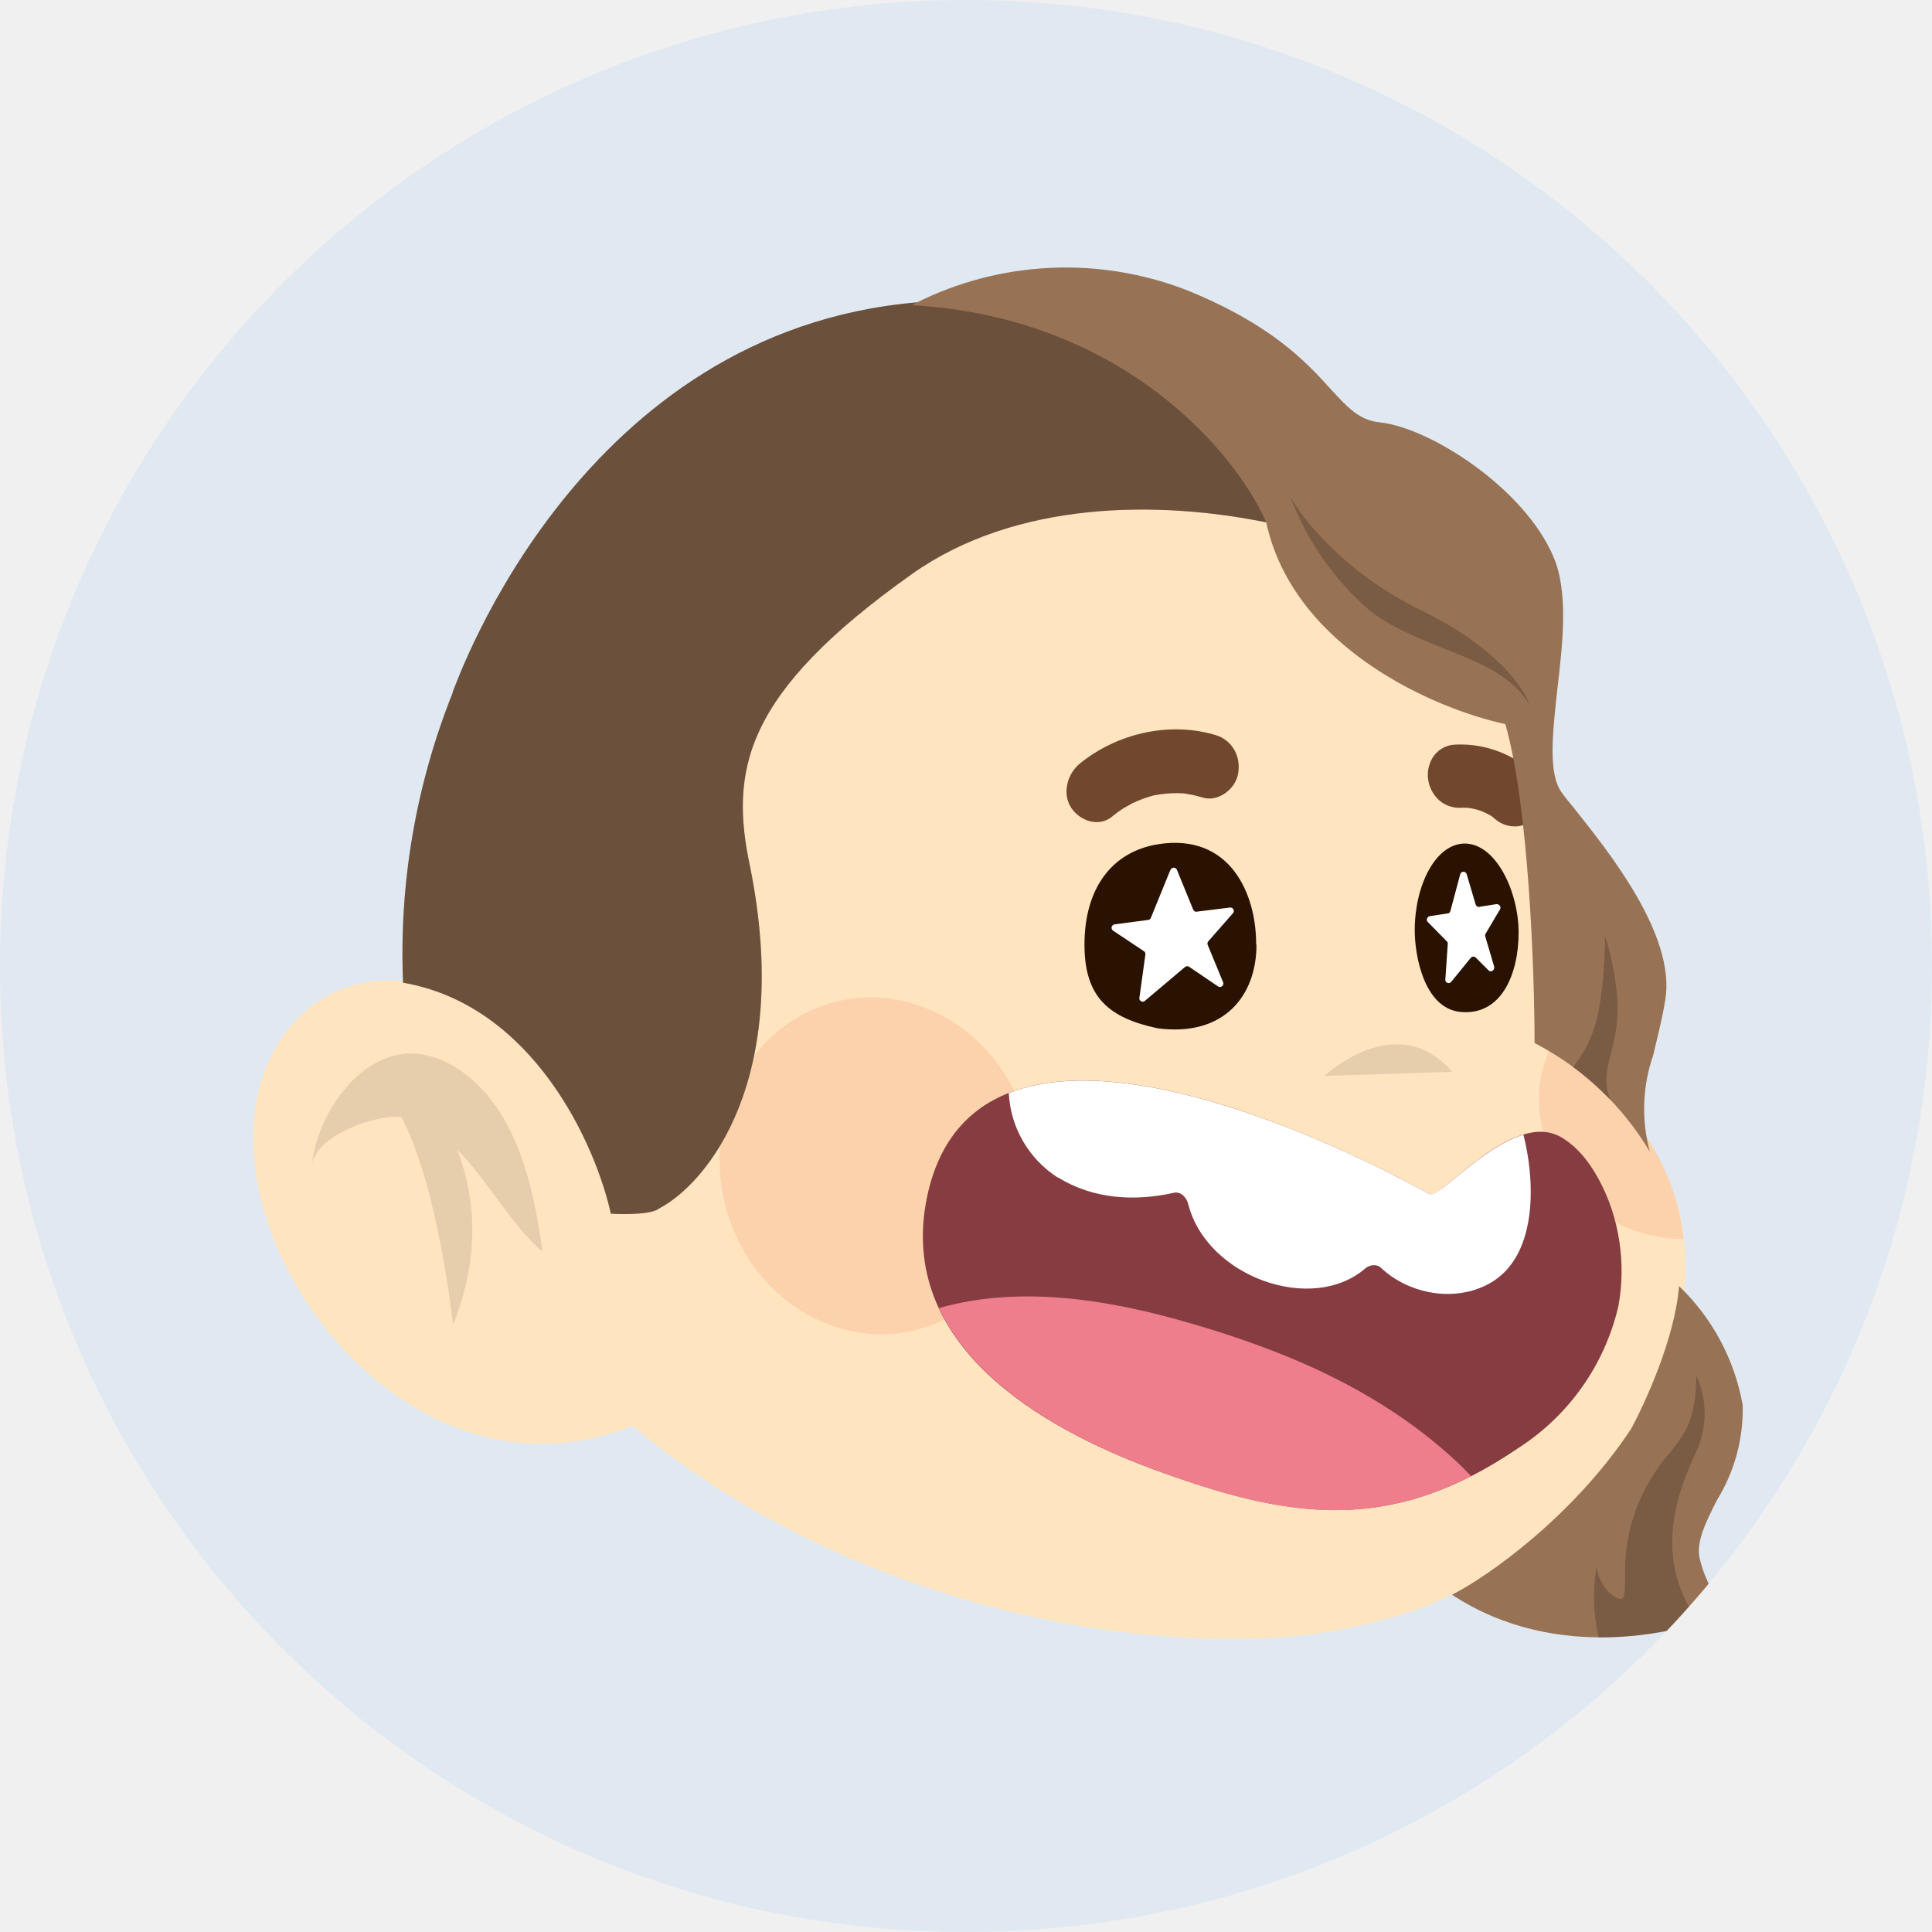
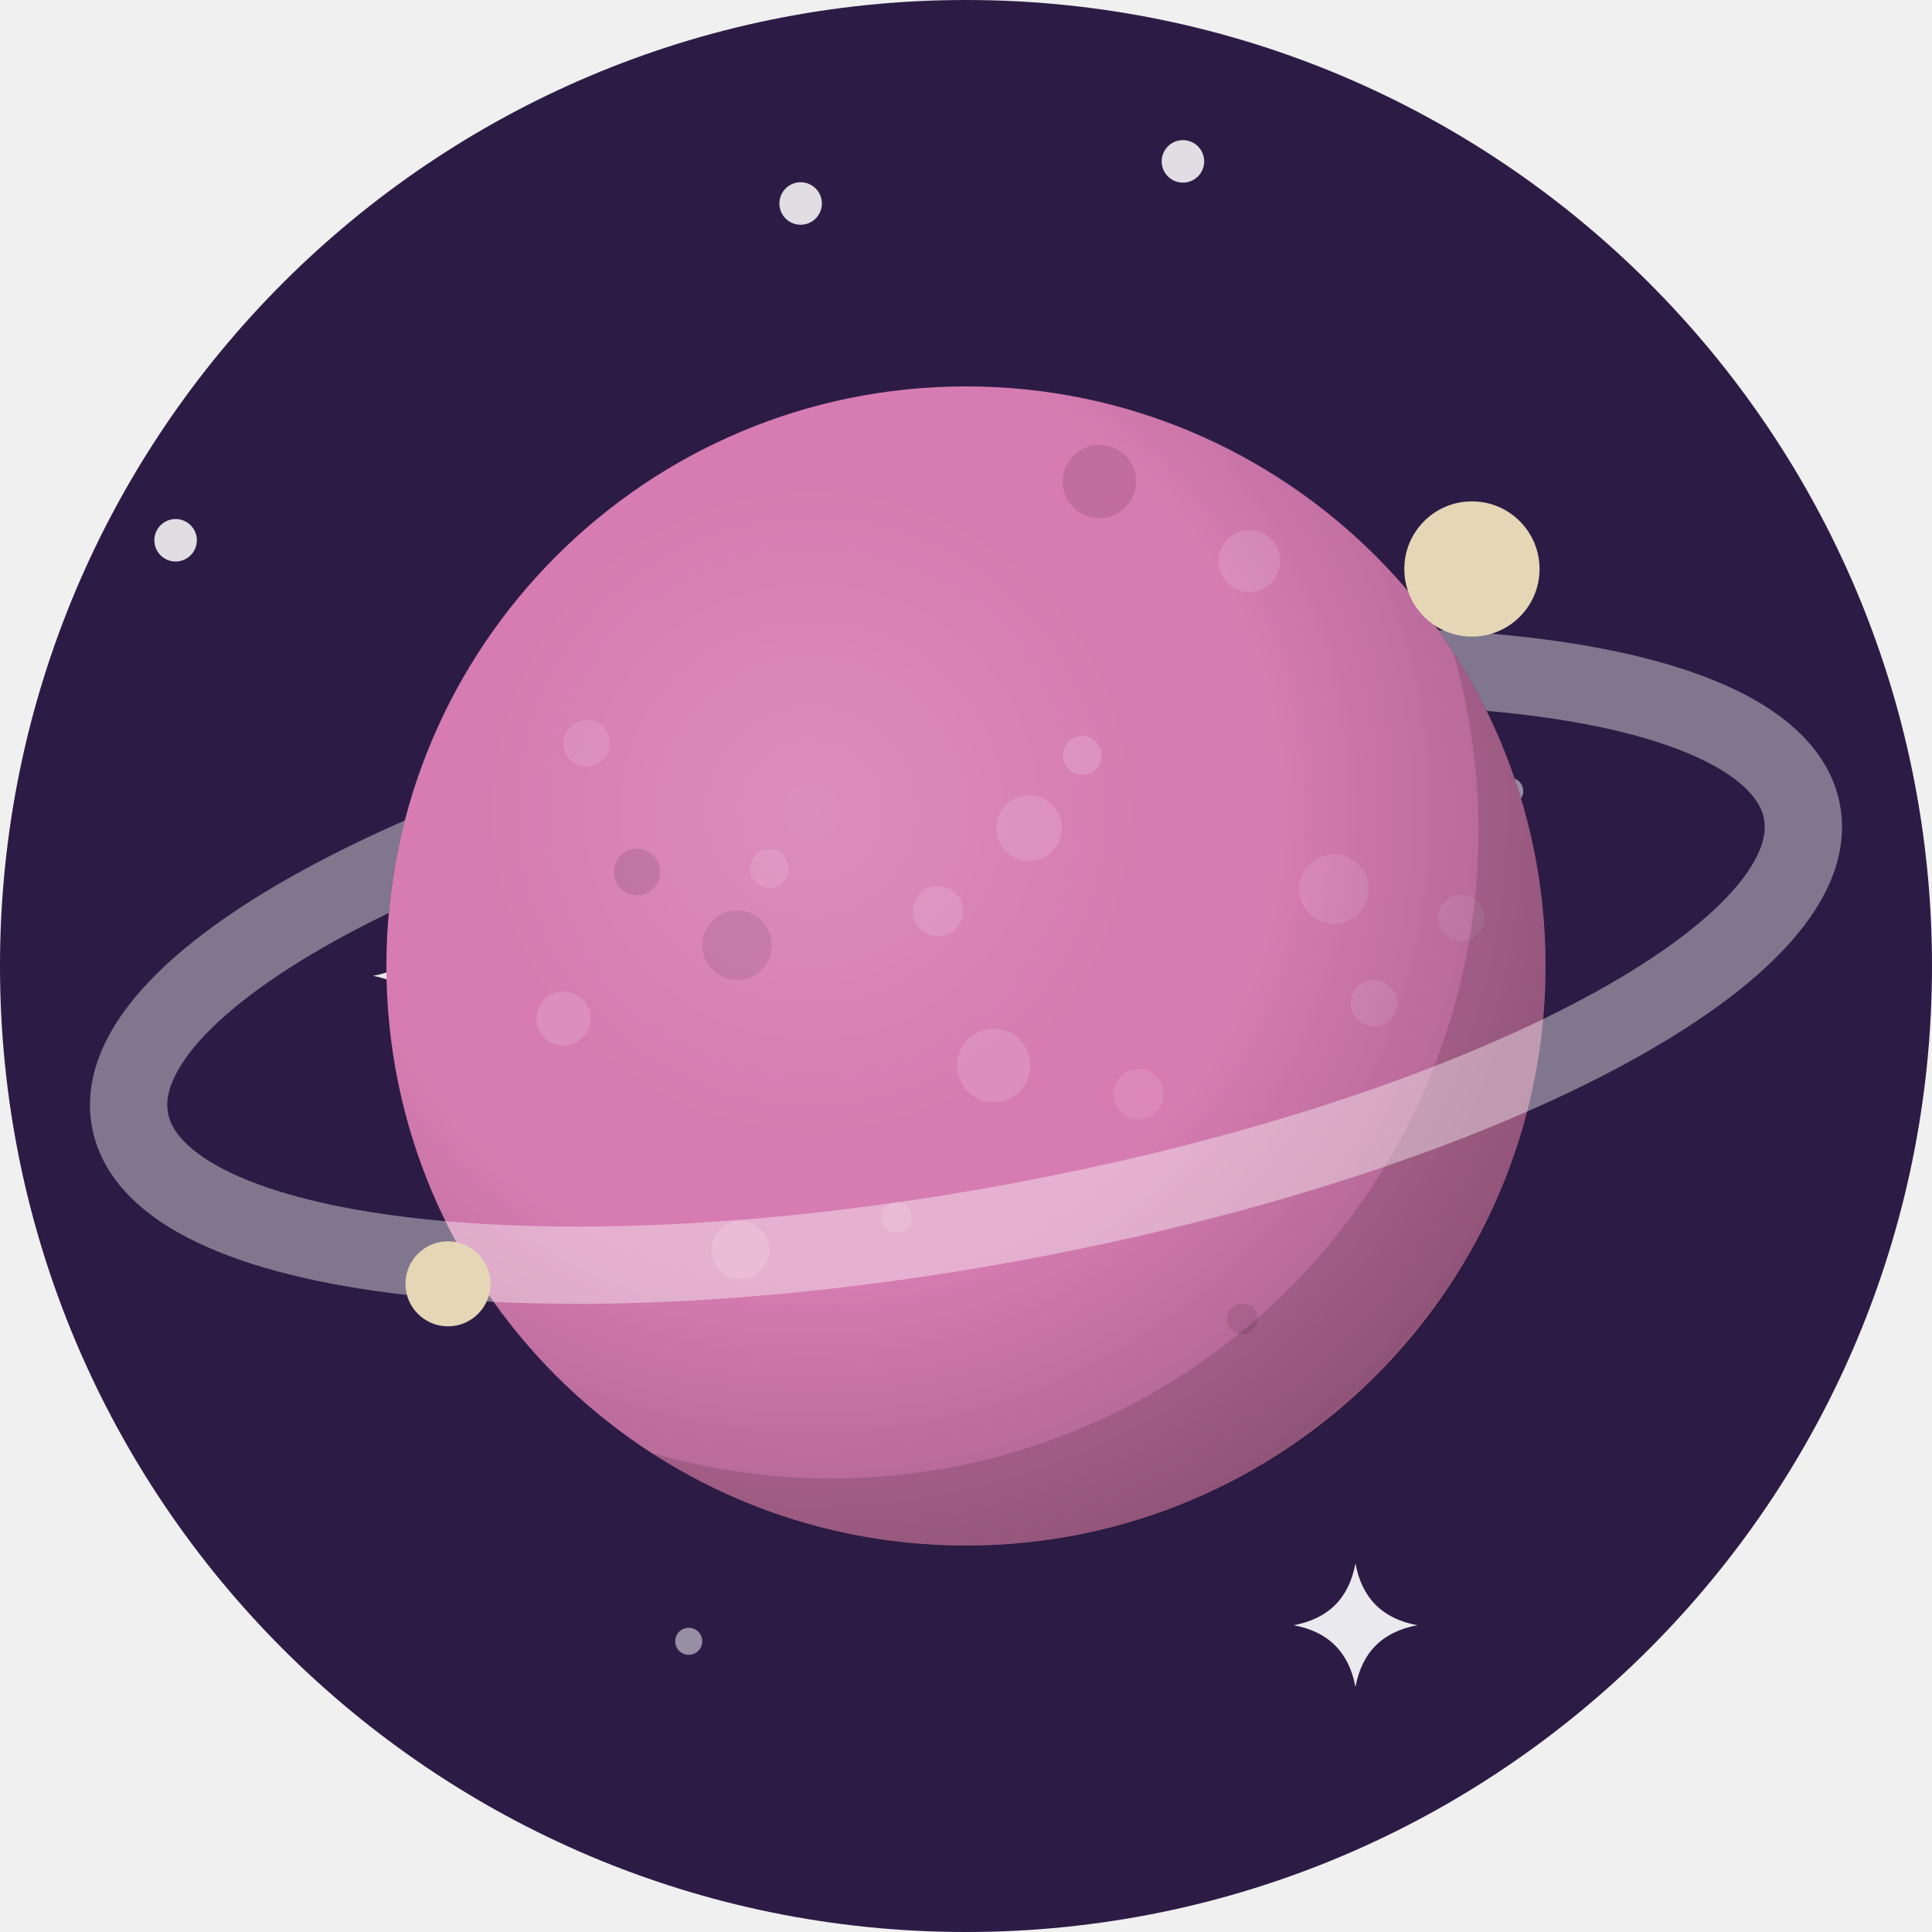
- <svg xmlns="http://www.w3.org/2000/svg" viewBox="0 0 480 480" fill="none" shape-rendering="auto" width="128" height="128">
-   <mask id="viewboxMask">
-     <rect width="480" height="480" rx="240" ry="240" x="0" y="0" fill="#fff" />
-   </mask>
-   <g mask="url(#viewboxMask)">
-     <rect fill="#e0e9f1" width="480" height="480" x="0" y="0" />
-     <g transform="matrix(.85775 0 0 .85427 52 47)">
-       <path d="M264 38.6s131.4 20.6 121.4 208.1c0 .7 15.2 10.9 16.4 12a77.1 77.1 0 0 1 23.4 36.3c13.9 51.3-35.7 104.2-75.8 118.2a155 155 0 0 1-46.7 8.3c-103.1 3-239.7-62.7-246.7-191a202.7 202.7 0 0 1 15.1-83.9c0 .1 57.4-142.5 192.9-108Z" fill="#ffe4c0" />
-       <path d="M388.7 248.7a57 57 0 0 0-3.2 10.5 40 40 0 0 0 8.5 30.4 42.3 42.3 0 0 0 33 15.7c-3.2-31.7-29-50.7-38.3-56.6ZM203.5 332c24.4-5.2 39.6-31 33.9-57.5-5.7-26.5-30.2-43.7-54.6-38.5-24.4 5.3-39.5 31-33.8 57.6 5.7 26.5 30.1 43.7 54.5 38.5Z" fill="#DC2400" style="mix-blend-mode:multiply" opacity=".1" />
-       <path opacity=".1" d="M323 257.9s20.9-19.9 37-1.2Z" fill="#000" />
-       <path d="M128.7 356.9C59.3 391.7-3.7 304.4 16.5 255.3c12.9-31.4 50.4-33.8 72.1-5.2a185 185 0 0 1 29.1 59.1" fill="#ffe4c0" />
-       <path opacity=".1" d="M71.5 279c9 9 16.1 22.5 25 30-1.7-12.5-4.3-26-10.4-37.3-6.2-11.6-17.5-21-29-20.3-14.2 1-25.9 17.6-27.4 32.6 1-9 19-15 25.9-14.2 10.8 20.4 15 60.6 15 60.6 9-22.7 5.4-40.7 1-51.5Z" fill="#000" />
+ <svg xmlns="http://www.w3.org/2000/svg" viewBox="0 0 100 100" fill="none" shape-rendering="auto" aria-hidden="true" width="128" height="128">
+   <defs>
+     <g id="star-small-8c1f02dd">
+       <circle cx="5" cy="5" r=".8" fill="#fff" fill-opacity=".85" />
    </g>
-     <g transform="matrix(.85472 0 0 .855 19 -17)">
-       <path d="M393.3 367c3 1.7 24.1-24.8 38.2-16.7 4.7 2.7 8.3 7.3 11 12.3 6 11 8 24.4 5.7 36.8a67 67 0 0 1-29 41.2c-37.4 25.5-67 20.7-106.8 6-31.4-11.7-74-35.6-65.2-78.7 15.6-76 146.1-1 146.1-1Z" fill="#873C41" />
-       <path d="M285.3 362c10.2 6.4 22.5 7 33.6 4.5 2.1-.5 3.8 1.3 4.3 3.4 5.4 21 36 32 51.5 18.5 1.2-1 3.3-1.3 4.5-.1 8.3 7.8 21.6 10 31.4 4.6 13.8-7.5 13.7-28.6 10-43.3-12.2 3.7-25 18.7-27.3 17.3 0 0-80.1-46-122.3-29.4a31 31 0 0 0 14.3 24.6Z" fill="#fff" />
-       <path d="M400.3 443.8c-22-20.1-48.9-31.4-76.2-39.3-23.4-6.9-49.7-11.3-73.4-4.5 11 23.5 39.2 38.2 61.7 46.6 34.8 12.9 61.8 18.2 93 2.2-1.7-1.7-3.3-3.4-5.1-5Z" fill="#EE7E8B" />
+     <g id="star-medium-8c1f02dd">
+       <g class="dbpa-tw-medium">
+         <circle cx="5" cy="5" r="1.1" fill="#fff" fill-opacity=".85" />
+       </g>
    </g>
-     <g transform="matrix(.85472 0 0 .855 19 -17)">
-       <path d="M343 294.4c0 14.8-9.4 26.8-28.7 24.3-14-3-21.3-8.8-21.3-24.3 0-16.2 7.8-27 21.4-29.2 20.9-3.3 28.6 14.4 28.5 29.2ZM419.2 290.9c0 11.8-4.9 24.4-17.2 23-10.3-1.3-13-16.3-13-23.7 0-13 6-25.1 14.5-25.2 9.2 0 15.7 14.1 15.7 25.9Z" fill="#2A1200" />
-       <path d="M402.2 274c.2-1 1.6-1.1 1.9-.1l2.6 8.8c.2.5.6.8 1 .7l5.1-.8c.8 0 1.4.8 1 1.5l-4.2 7.1a1 1 0 0 0-.1.8l2.6 8.8c.2 1-1 1.8-1.7 1l-3.7-3.7a1 1 0 0 0-1.4.1l-5.7 7c-.6.7-1.8.3-1.7-.7l.7-10.3c0-.3 0-.5-.2-.7l-5.6-5.7c-.6-.5-.2-1.6.6-1.7l5.2-.8c.4 0 .7-.3.8-.8l2.8-10.5ZM318 272.7a1 1 0 0 1 1.9 0l4.7 11.5c.2.4.6.7 1 .6l9.7-1.2a1 1 0 0 1 .9 1.6l-7.2 8.2a1 1 0 0 0-.2 1l4.5 10.9a1 1 0 0 1-1.5 1.2l-8.4-5.7a1 1 0 0 0-1.2.1l-11.5 9.7a1 1 0 0 1-1.7-1l1.7-12.3a1 1 0 0 0-.4-1l-9-6a1 1 0 0 1 .4-1.8l9.8-1.3c.4 0 .7-.3.8-.6l5.7-14Z" fill="#fff" />
-       <path d="M331.2 233.5c-13.3-4-28.5-.7-39.6 8.3-3.6 3-5.2 8.7-2.4 12.9 2.6 3.8 8 5.6 11.8 2.5 1.2-1 2.3-1.8 3.6-2.6l1.8-1 .5-.3a37.3 37.3 0 0 1 6.3-2.3l1.8-.3a33.9 33.9 0 0 1 6.4-.3c.7 0 1.3.2 2 .3 1.4.2 2.8.6 4.2 1 4.3 1.2 9.4-2.5 10.1-7.2.8-5.2-2-9.6-6.5-11ZM422.7 243.7c-6.5-5.4-14.6-8-22.6-7.4a8.1 8.1 0 0 0-5.6 3.3 9.5 9.5 0 0 0-1.6 6.8 10 10 0 0 0 3.4 6.2 9 9 0 0 0 6.4 2h1.1c1.2 0 2.3.3 3.5.6 1.3.4 2.6 1 4 1.8l1.2 1a8.8 8.8 0 0 0 6.4 2c2-.2 4.4-1.5 5.6-3.3 1.2-2 2-4.4 1.6-6.8-.5-2.4-1.5-4.6-3.4-6.2Z" fill="#71472D" />
+     <g id="star-faint-8c1f02dd">
+       <circle cx="5" cy="5" r=".7" fill="#fff" fill-opacity=".5" />
    </g>
-     <g transform="matrix(.85472 0 0 .85667 18 -15)">
-       <path d="M347 169c8 36.8 49.7 54.3 69.5 58.5 6.8 23.6 8.5 71.8 8.5 92.5a83.8 83.8 0 0 1 33.5 31.5 47.4 47.4 0 0 1 1-28c1-4.4 2.4-9.4 3.5-16 3.1-18.7-16.3-42.8-26.6-55.7-1.3-1.6-2.5-3-3.4-4.3-4.1-5.4-2.8-17-1.4-29.9 1.6-13.5 3.3-28.4-1.1-38.6-8.5-20-36-37.5-50.5-39-6-.6-9.4-4.4-14.3-9.7-7-7.7-17.2-18.8-42.2-28.8a97.5 97.5 0 0 0-78 3.7c-97.4 8.3-133 108-135 113.1v.2a203.1 203.1 0 0 0-14.4 84c38.1 6.6 56.1 47.4 60.4 67 0 0 11.3.7 14-1.5 14-7.3 38.9-37.4 26.5-99-6-28-2-50.3 47-85 30.4-21.5 72-21.3 103-15ZM453 432c4-7.3 12.8-26.3 14-41.5a63 63 0 0 1 18.5 34.5 50 50 0 0 1-7.5 27.6c-3.3 6.5-6.1 12.2-5 16.9 2 8.4 6.5 13.8 8.5 15.5-13.7 6.2-50.1 15-80.5-5 10-5 35-22.4 52-48Z" fill="#987255" />
-       <path d="M347 169c-8.5-19.5-41-59.4-103-63l1.5-.8c-97.4 8.3-133 108-135 113.1v.2a203.1 203.1 0 0 0-14.4 84c38.1 6.6 56.1 47.4 60.4 67 0 0 11.3.7 14-1.5 14-7.3 38.9-37.4 26.5-99-6-28-2-50.3 47-85 30.4-21.5 72-21.3 103-15Z" fill="#000" fill-opacity=".3" />
-       <path d="M447 336.4c-2-4.7-1-8.9.3-13.8.7-2.8 1.4-5.7 1.7-9.1.8-8.8-2-20-3.5-24.5 0 4.8-.5 16.5-2.5 24.5a37.2 37.2 0 0 1-6.8 13.5c4 3 7.7 6.3 10.7 9.4ZM470.5 488.8l1.5-1.8c-12.5-18.5-5.5-36.5 0-48.5a26 26 0 0 0 0-22c0 12.6-3.3 16.9-7.9 22.6a52.1 52.1 0 0 0-12.8 35.8c0 4.6 0 7.2-2.3 6.1-4-2-5.7-6.8-6-9a53 53 0 0 0 .6 20.4c10.2 0 19.5-1.5 27-3.6ZM377 194.5a80.9 80.9 0 0 1-23-33c3.5 6.5 16 22.3 38 33s30.2 22.8 31.5 27.5c-4.7-8.4-14.4-12.3-24.8-16.4-7.4-3-15.2-6-21.7-11.1Z" style="mix-blend-mode:multiply" fill="#000" fill-opacity=".2" />
+     <g id="star-sparkle-8c1f02dd">
+       <g class="dbpa-tw-sparkle">
+         <path d="M5 1.8Q5.5 4.5 8.2 5 5.5 5.5 5 8.2 4.5 5.5 1.8 5 4.5 4.5 5 1.8" fill="#fff" fill-opacity=".9" />
+       </g>
    </g>
-     <g transform="matrix(.85472 0 0 .85667 14 -12)" />
+     <g id="planet-disc-8c1f02dd">
+       <circle cx="30" cy="30" r="30" fill="#d67cb2" />
+     </g>
+     <clipPath id="dicebearPlanets-speckled">
+       <circle cx="34" cy="33" r="30" />
+     </clipPath>
+     <g id="surface-speckled-8c1f02dd">
+       <g class="dbpa-surface">
+         <g clip-path="url(#dicebearPlanets-speckled)">
+           <circle cx="15.4" cy="38.7" r="1.8" fill="#fff" fill-opacity=".11" />
+           <circle cx="24.5" cy="27.2" r="1.3" fill="#fff" fill-opacity=".1" />
+           <circle cx="18.1" cy="16.1" r=".8" fill="#000" fill-opacity=".09" />
+           <circle cx="31.4" cy="40.4" r="1.7" fill="#fff" fill-opacity=".13" />
+           <circle cx="32.1" cy="28" r="1.9" fill="#fff" fill-opacity=".14" />
+           <circle cx="54.5" cy="28.4" r="1.4" fill="#fff" fill-opacity=".14" />
+           <circle cx="35.7" cy="35.7" r="1.3" fill="#fff" fill-opacity=".13" />
+           <circle cx="44.6" cy="37.1" r="1" fill="#fff" fill-opacity=".12" />
+           <circle cx="51.4" cy="36.3" r="1.2" fill="#000" fill-opacity=".12" />
+           <circle cx="44.3" cy="17.3" r="1.5" fill="#fff" fill-opacity=".15" />
+           <circle cx="12.8" cy="33" r="1.2" fill="#fff" fill-opacity=".12" />
+           <circle cx="29.4" cy="58.6" r="1.9" fill="#000" fill-opacity=".11" />
+           <circle cx="29" cy="44.4" r="1" fill="#fff" fill-opacity=".16" />
+           <circle cx="54.6" cy="42.7" r="1.2" fill="#fff" fill-opacity=".12" />
+           <circle cx="45.9" cy="33" r="1.8" fill="#000" fill-opacity=".1" />
+           <circle cx="8.7" cy="37.8" r="1.2" fill="#fff" fill-opacity=".1" />
+           <circle cx="36.4" cy="19.7" r=".8" fill="#fff" fill-opacity=".13" />
+           <circle cx="21.3" cy="55.2" r="1.6" fill="#fff" fill-opacity=".14" />
+         </g>
+       </g>
+     </g>
+     <radialGradient id="dicebearPlanets-shade" gradientUnits="userSpaceOnUse" cx="22" cy="22" r="44">
+       <stop offset="0" stop-color="#fff" stop-opacity=".14" />
+       <stop offset=".38" stop-color="#fff" stop-opacity="0" />
+       <stop offset=".55" stop-color="#000" stop-opacity="0" />
+       <stop offset="1" stop-color="#000" stop-opacity=".26" />
+     </radialGradient>
+     <g id="shade-soft-8c1f02dd">
+       <circle cx="30" cy="30" r="30" fill="url(#dicebearPlanets-shade)" />
+       <path d="M55.2 13.7a30 30 0 0 1-41.5 41.5 33.5 33.5 0 0 0 41.5-41.5" fill="#000" fill-opacity=".13" />
+     </g>
+     <mask id="dicebearPlanets-ring-bold">
+       <path fill="#fff" d="M-12-44h120V76H-12z" />
+       <path d="M18 16a30 30 0 0 1 60 0Z" fill="#000" />
+     </mask>
+     <g id="ring-bold-8c1f02dd">
+       <g mask="url(#dicebearPlanets-ring-bold)">
+         <ellipse cx="48" cy="16" rx="44" ry="13.5" stroke="#fff" stroke-opacity=".4" stroke-width="4" />
+       </g>
+     </g>
+     <g id="moons-two-8c1f02dd">
+       <g class="dbpa-moons">
+         <circle cx="56" cy="10" r="3.5" fill="#e5d6b6" />
+         <circle cx="3" cy="47" r="2.2" fill="#e5d6b6" />
+       </g>
+     </g>
+     <g id="animation-none-8c1f02dd" />
+     <clipPath id="clip-8c1f02dd">
+       <rect width="100" height="100" rx="50" ry="50" />
+     </clipPath>
+   </defs>
+   <g clip-path="url(#clip-8c1f02dd)">
+     <rect width="100" height="100" fill="#2c1c45" />
+     <use transform="translate(7.5 7.5) translate(0.2184, -2.77225)" href="#star-small-8c1f02dd" />
+     <use transform="translate(32.5 7.5) translate(3.9409, -1.96719)" href="#star-medium-8c1f02dd" />
+     <use transform="translate(57.5 7.5) translate(-1.27189, -4.14716)" href="#star-medium-8c1f02dd" />
+     <use transform="translate(7.5 32.5) translate(-3.41057, -9.53597)" href="#star-medium-8c1f02dd" />
+     <use transform="translate(82.5 32.5) translate(-9.35878, 3.45088)" href="#star-faint-8c1f02dd" />
+     <use transform="translate(7.5 57.5) translate(10.00669, -11.98946)" href="#star-sparkle-8c1f02dd" />
+     <use transform="translate(82.5 57.5) translate(11.85172, 6.78877)" href="#star-faint-8c1f02dd" />
+     <use transform="translate(7.5 82.5) translate(-8.28577, 8.11377)" href="#star-medium-8c1f02dd" />
+     <use transform="translate(32.5 82.5) translate(-1.85172, -2.54721)" href="#star-faint-8c1f02dd" />
+     <use transform="translate(57.5 82.5) translate(7.65826, -3.37885)" href="#star-sparkle-8c1f02dd" />
+     <use transform="translate(20 20)" href="#planet-disc-8c1f02dd" />
+     <use transform="translate(16 17) rotate(-174.7948, 34, 33)" href="#surface-speckled-8c1f02dd" />
+     <use transform="translate(20 20)" href="#shade-soft-8c1f02dd" />
+     <use transform="translate(2 34) rotate(-10.433, 48, 16)" href="#ring-bold-8c1f02dd" />
+     <use transform="translate(21 21) translate(-0.81314, -1.5496)" href="#moons-two-8c1f02dd" />
+     <use href="#animation-none-8c1f02dd" />
  </g>
</svg>
